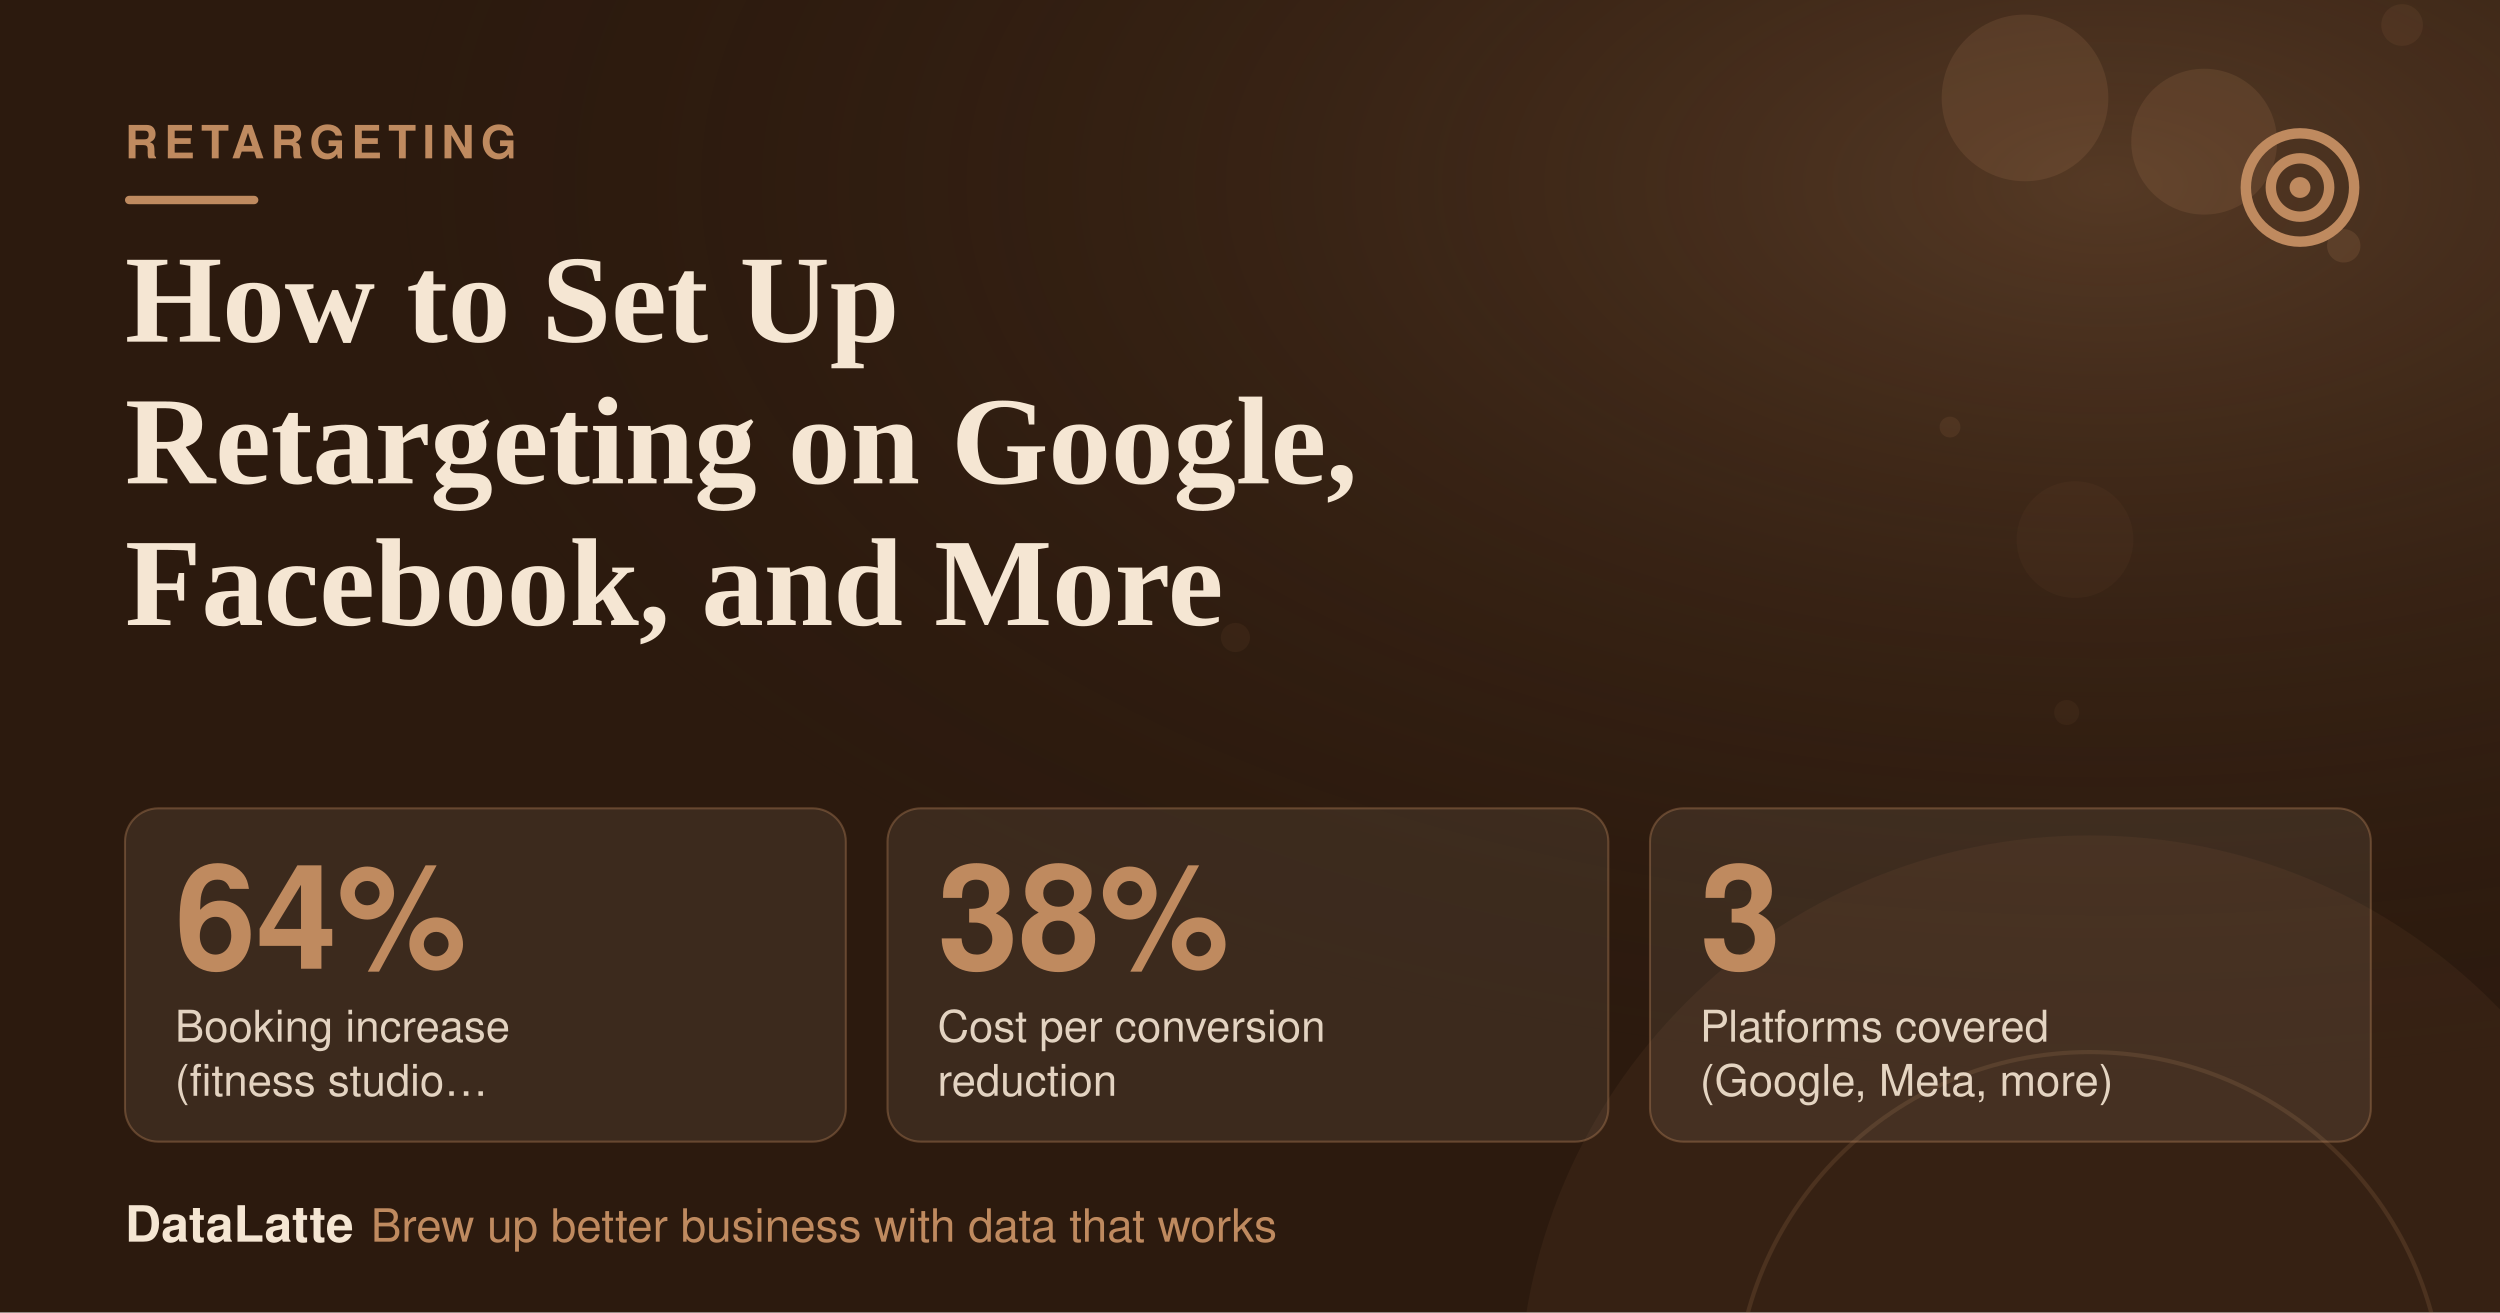
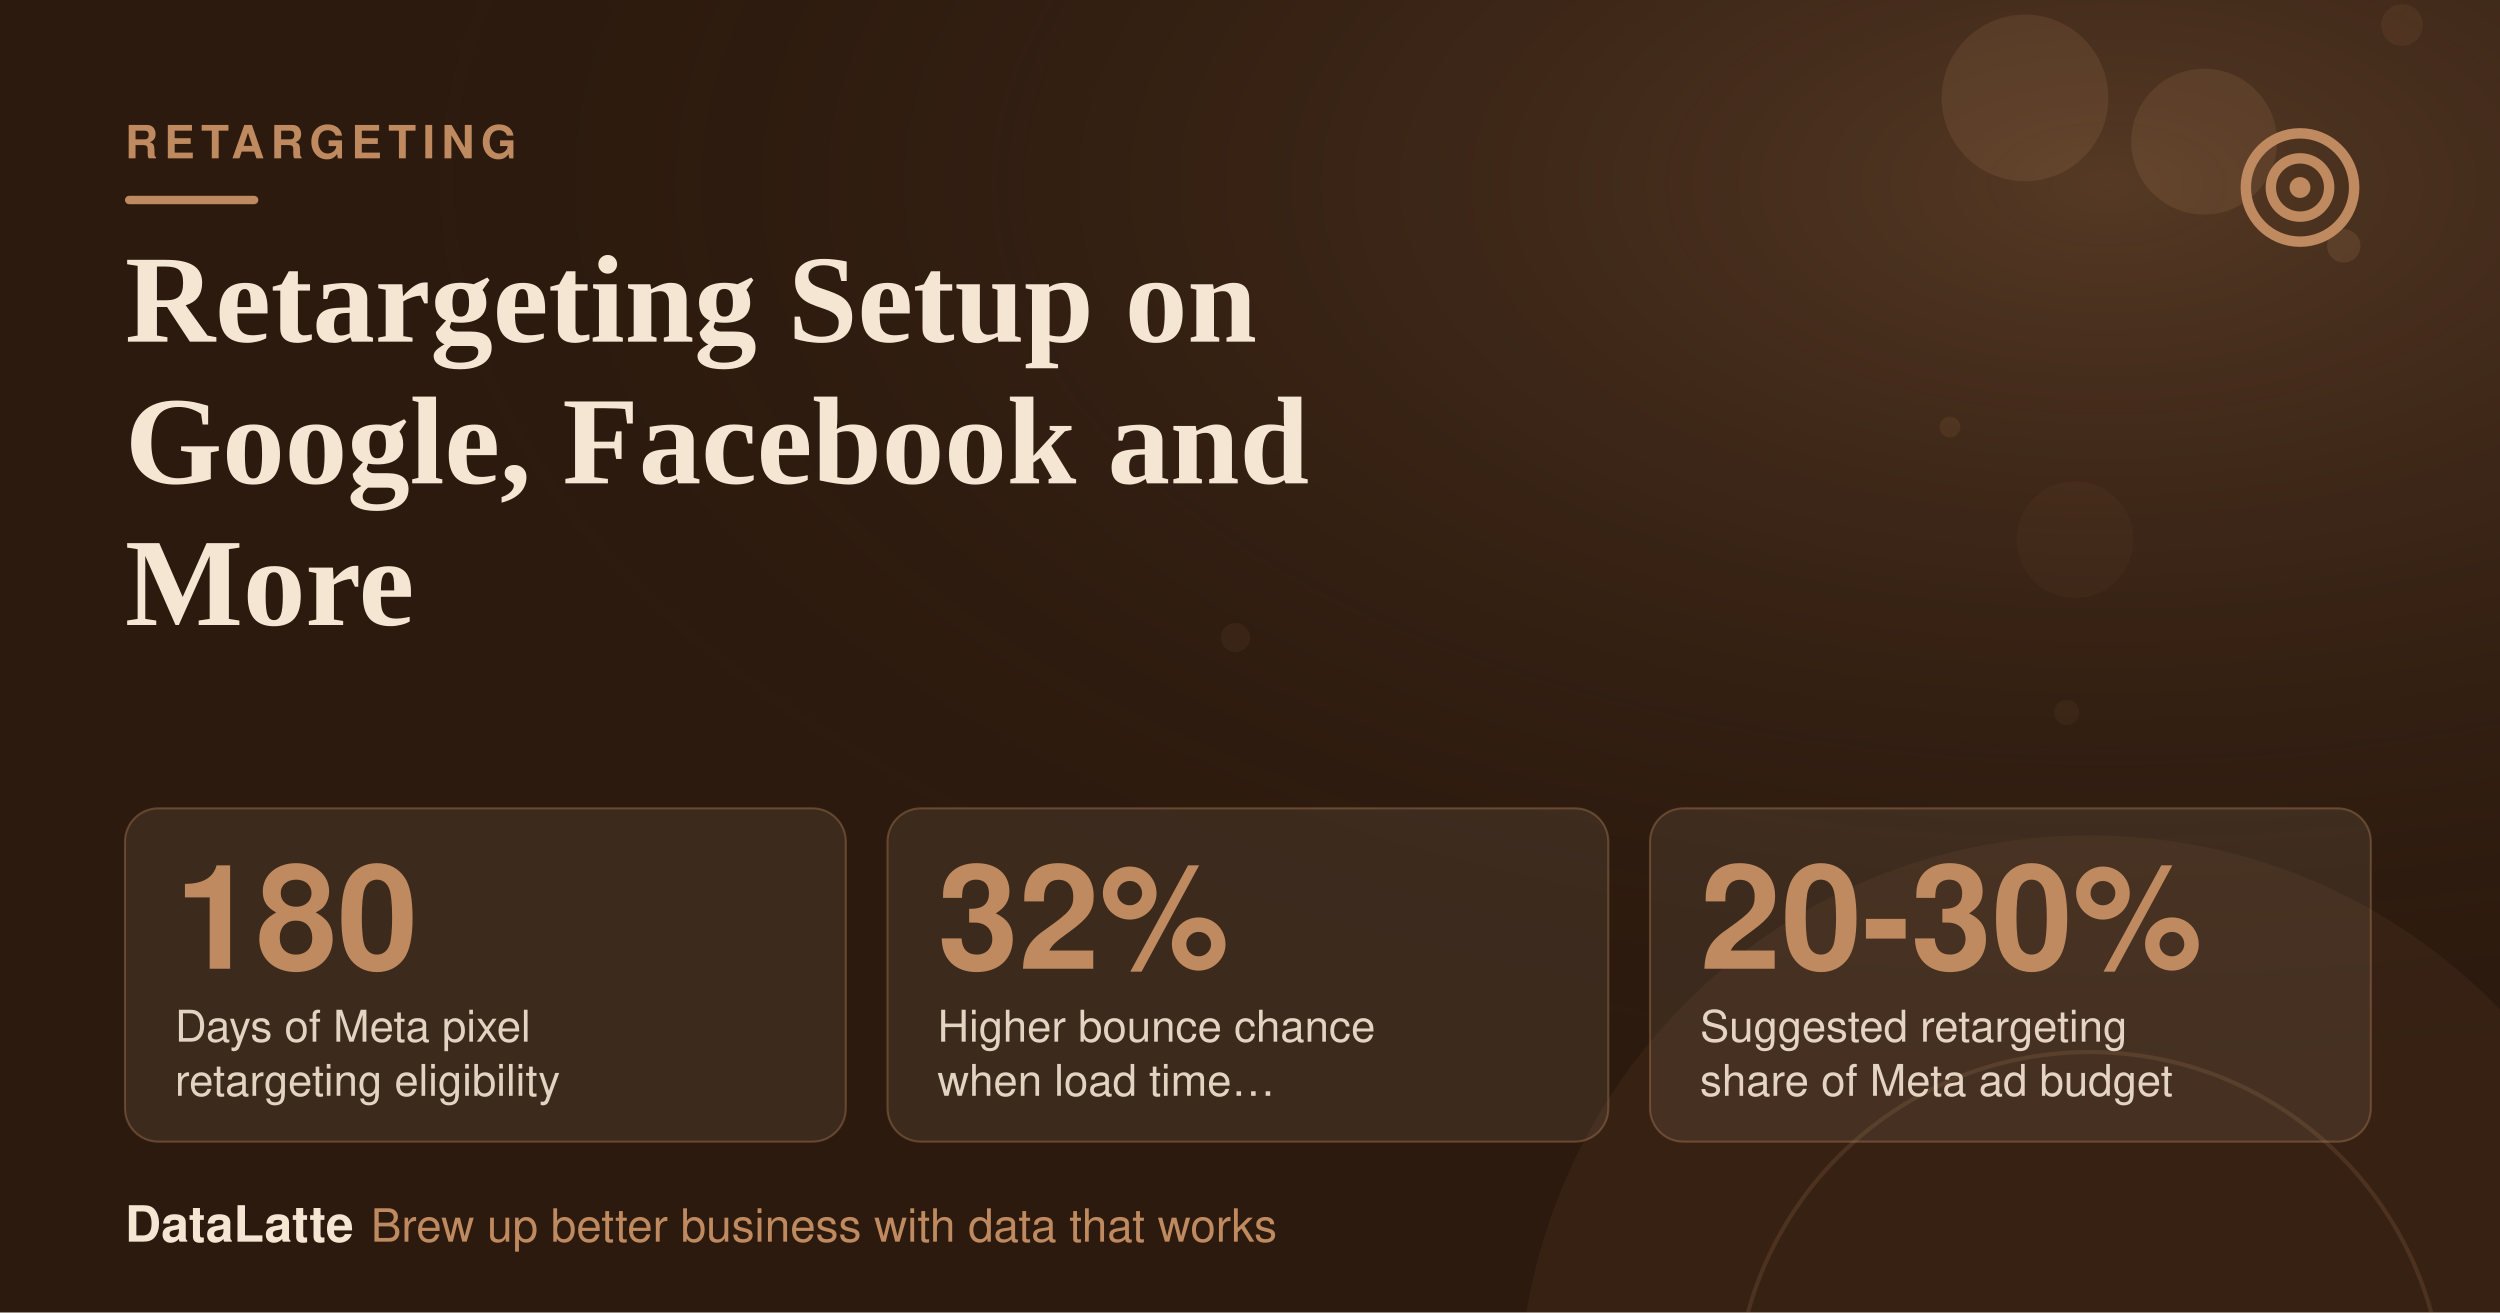
- <svg xmlns="http://www.w3.org/2000/svg" width="1200" height="630" viewBox="0 0 1200 630" role="img" aria-label="How to Set Up Retargeting on Google, Facebook, and More">
+ <svg xmlns="http://www.w3.org/2000/svg" width="1200" height="630" viewBox="0 0 1200 630" role="img" aria-label="Retargeting Setup on Google, Facebook and More">
  <defs>
    <radialGradient id="g" cx="84%" cy="14%" r="70%">
      <stop offset="0" stop-color="#bf8a5f" stop-opacity="0.28" />
      <stop offset="1" stop-color="#2c1a0e" stop-opacity="0" />
    </radialGradient>
  </defs>
  <rect width="1200" height="630" fill="#2c1a0e" />
  <rect width="1200" height="630" fill="url(#g)" />
  <circle cx="1003" cy="675" r="274" fill="#bf8a5f" fill-opacity="0.07" />
  <circle cx="1003" cy="675" r="170" fill="none" stroke="#bf8a5f" stroke-opacity="0.16" stroke-width="2" />
  <circle cx="1058" cy="68" r="35" fill="#bf8a5f" fill-opacity="0.15" />
  <circle cx="992" cy="342" r="6" fill="#bf8a5f" fill-opacity="0.06" />
  <circle cx="593" cy="306" r="7" fill="#bf8a5f" fill-opacity="0.07" />
  <circle cx="996" cy="259" r="28" fill="#bf8a5f" fill-opacity="0.05" />
  <circle cx="972" cy="47" r="40" fill="#bf8a5f" fill-opacity="0.15" />
  <circle cx="1125" cy="118" r="8" fill="#bf8a5f" fill-opacity="0.16" />
  <circle cx="936" cy="205" r="5" fill="#bf8a5f" fill-opacity="0.11" />
  <circle cx="1153" cy="12" r="10" fill="#bf8a5f" fill-opacity="0.09" />
  <g transform="translate(1076 62) scale(1.0)">
    <circle cx="28" cy="28" r="26" fill="none" stroke="#bf8a5f" stroke-width="5" />
    <circle cx="28" cy="28" r="14" fill="none" stroke="#bf8a5f" stroke-width="5" />
    <circle cx="28" cy="28" r="5" fill="#bf8a5f" />
  </g>
  <text x="60" y="76" font-family="Helvetica, Arial, sans-serif" font-size="22" font-weight="700" fill="#bf8a5f" letter-spacing="3">RETARGETING</text>
  <rect x="60" y="94" width="64" height="4" rx="2" fill="#bf8a5f" />
-   <text x="60" y="164" font-family="Georgia, 'Times New Roman', serif" font-size="60" font-weight="700" fill="#f5e6d3">How to Set Up</text>
-   <text x="60" y="232" font-family="Georgia, 'Times New Roman', serif" font-size="60" font-weight="700" fill="#f5e6d3">Retargeting on Google,</text>
-   <text x="60" y="300" font-family="Georgia, 'Times New Roman', serif" font-size="60" font-weight="700" fill="#f5e6d3">Facebook, and More</text>
+   <text x="60" y="164" font-family="Georgia, 'Times New Roman', serif" font-size="60" font-weight="700" fill="#f5e6d3">Retargeting Setup on</text>
+   <text x="60" y="232" font-family="Georgia, 'Times New Roman', serif" font-size="60" font-weight="700" fill="#f5e6d3">Google, Facebook and</text>
+   <text x="60" y="300" font-family="Georgia, 'Times New Roman', serif" font-size="60" font-weight="700" fill="#f5e6d3">More</text>
  <rect x="60" y="388" width="346" height="160" rx="16" fill="#f5e6d3" fill-opacity="0.08" stroke="#bf8a5f" stroke-opacity="0.35" />
-   <text x="84" y="465" font-family="Helvetica, Arial, sans-serif" font-size="70" font-weight="800" fill="#bf8a5f">64%</text>
-   <text x="84" y="500" font-family="Helvetica, Arial, sans-serif" font-size="21" fill="#f5e6d3" fill-opacity="0.9">Booking increase</text>
-   <text x="84" y="526" font-family="Helvetica, Arial, sans-serif" font-size="21" fill="#f5e6d3" fill-opacity="0.9">(fitness studio…</text>
+   <text x="84" y="465" font-family="Helvetica, Arial, sans-serif" font-size="70" font-weight="800" fill="#bf8a5f">180</text>
+   <text x="84" y="500" font-family="Helvetica, Arial, sans-serif" font-size="21" fill="#f5e6d3" fill-opacity="0.9">Days of Meta pixel</text>
+   <text x="84" y="526" font-family="Helvetica, Arial, sans-serif" font-size="21" fill="#f5e6d3" fill-opacity="0.9">retargeting eligibility</text>
  <rect x="426" y="388" width="346" height="160" rx="16" fill="#f5e6d3" fill-opacity="0.08" stroke="#bf8a5f" stroke-opacity="0.35" />
-   <text x="450" y="465" font-family="Helvetica, Arial, sans-serif" font-size="70" font-weight="800" fill="#bf8a5f">38%</text>
-   <text x="450" y="500" font-family="Helvetica, Arial, sans-serif" font-size="21" fill="#f5e6d3" fill-opacity="0.9">Cost per conversion</text>
-   <text x="450" y="526" font-family="Helvetica, Arial, sans-serif" font-size="21" fill="#f5e6d3" fill-opacity="0.9">reduction</text>
+   <text x="450" y="465" font-family="Helvetica, Arial, sans-serif" font-size="70" font-weight="800" fill="#bf8a5f">32%</text>
+   <text x="450" y="500" font-family="Helvetica, Arial, sans-serif" font-size="21" fill="#f5e6d3" fill-opacity="0.9">Higher bounce chance</text>
+   <text x="450" y="526" font-family="Helvetica, Arial, sans-serif" font-size="21" fill="#f5e6d3" fill-opacity="0.9">when load time…</text>
  <rect x="792" y="388" width="346" height="160" rx="16" fill="#f5e6d3" fill-opacity="0.08" stroke="#bf8a5f" stroke-opacity="0.35" />
-   <text x="816" y="465" font-family="Helvetica, Arial, sans-serif" font-size="70" font-weight="800" fill="#bf8a5f">3</text>
-   <text x="816" y="500" font-family="Helvetica, Arial, sans-serif" font-size="21" fill="#f5e6d3" fill-opacity="0.9">Platforms covered</text>
-   <text x="816" y="526" font-family="Helvetica, Arial, sans-serif" font-size="21" fill="#f5e6d3" fill-opacity="0.9">(Google, Meta, more)</text>
+   <text x="816" y="465" font-family="Helvetica, Arial, sans-serif" font-size="70" font-weight="800" fill="#bf8a5f">20-30%</text>
+   <text x="816" y="500" font-family="Helvetica, Arial, sans-serif" font-size="21" fill="#f5e6d3" fill-opacity="0.9">Suggested retargeting</text>
+   <text x="816" y="526" font-family="Helvetica, Arial, sans-serif" font-size="21" fill="#f5e6d3" fill-opacity="0.9">share of Meta ad budget</text>
  <text x="60" y="596" font-family="Helvetica, Arial, sans-serif" font-size="24" font-weight="700" fill="#f5e6d3">DataLatte</text>
  <text x="178" y="596" font-family="Helvetica, Arial, sans-serif" font-size="22" fill="#bf8a5f">Brew up better business with data that works</text>
</svg>
